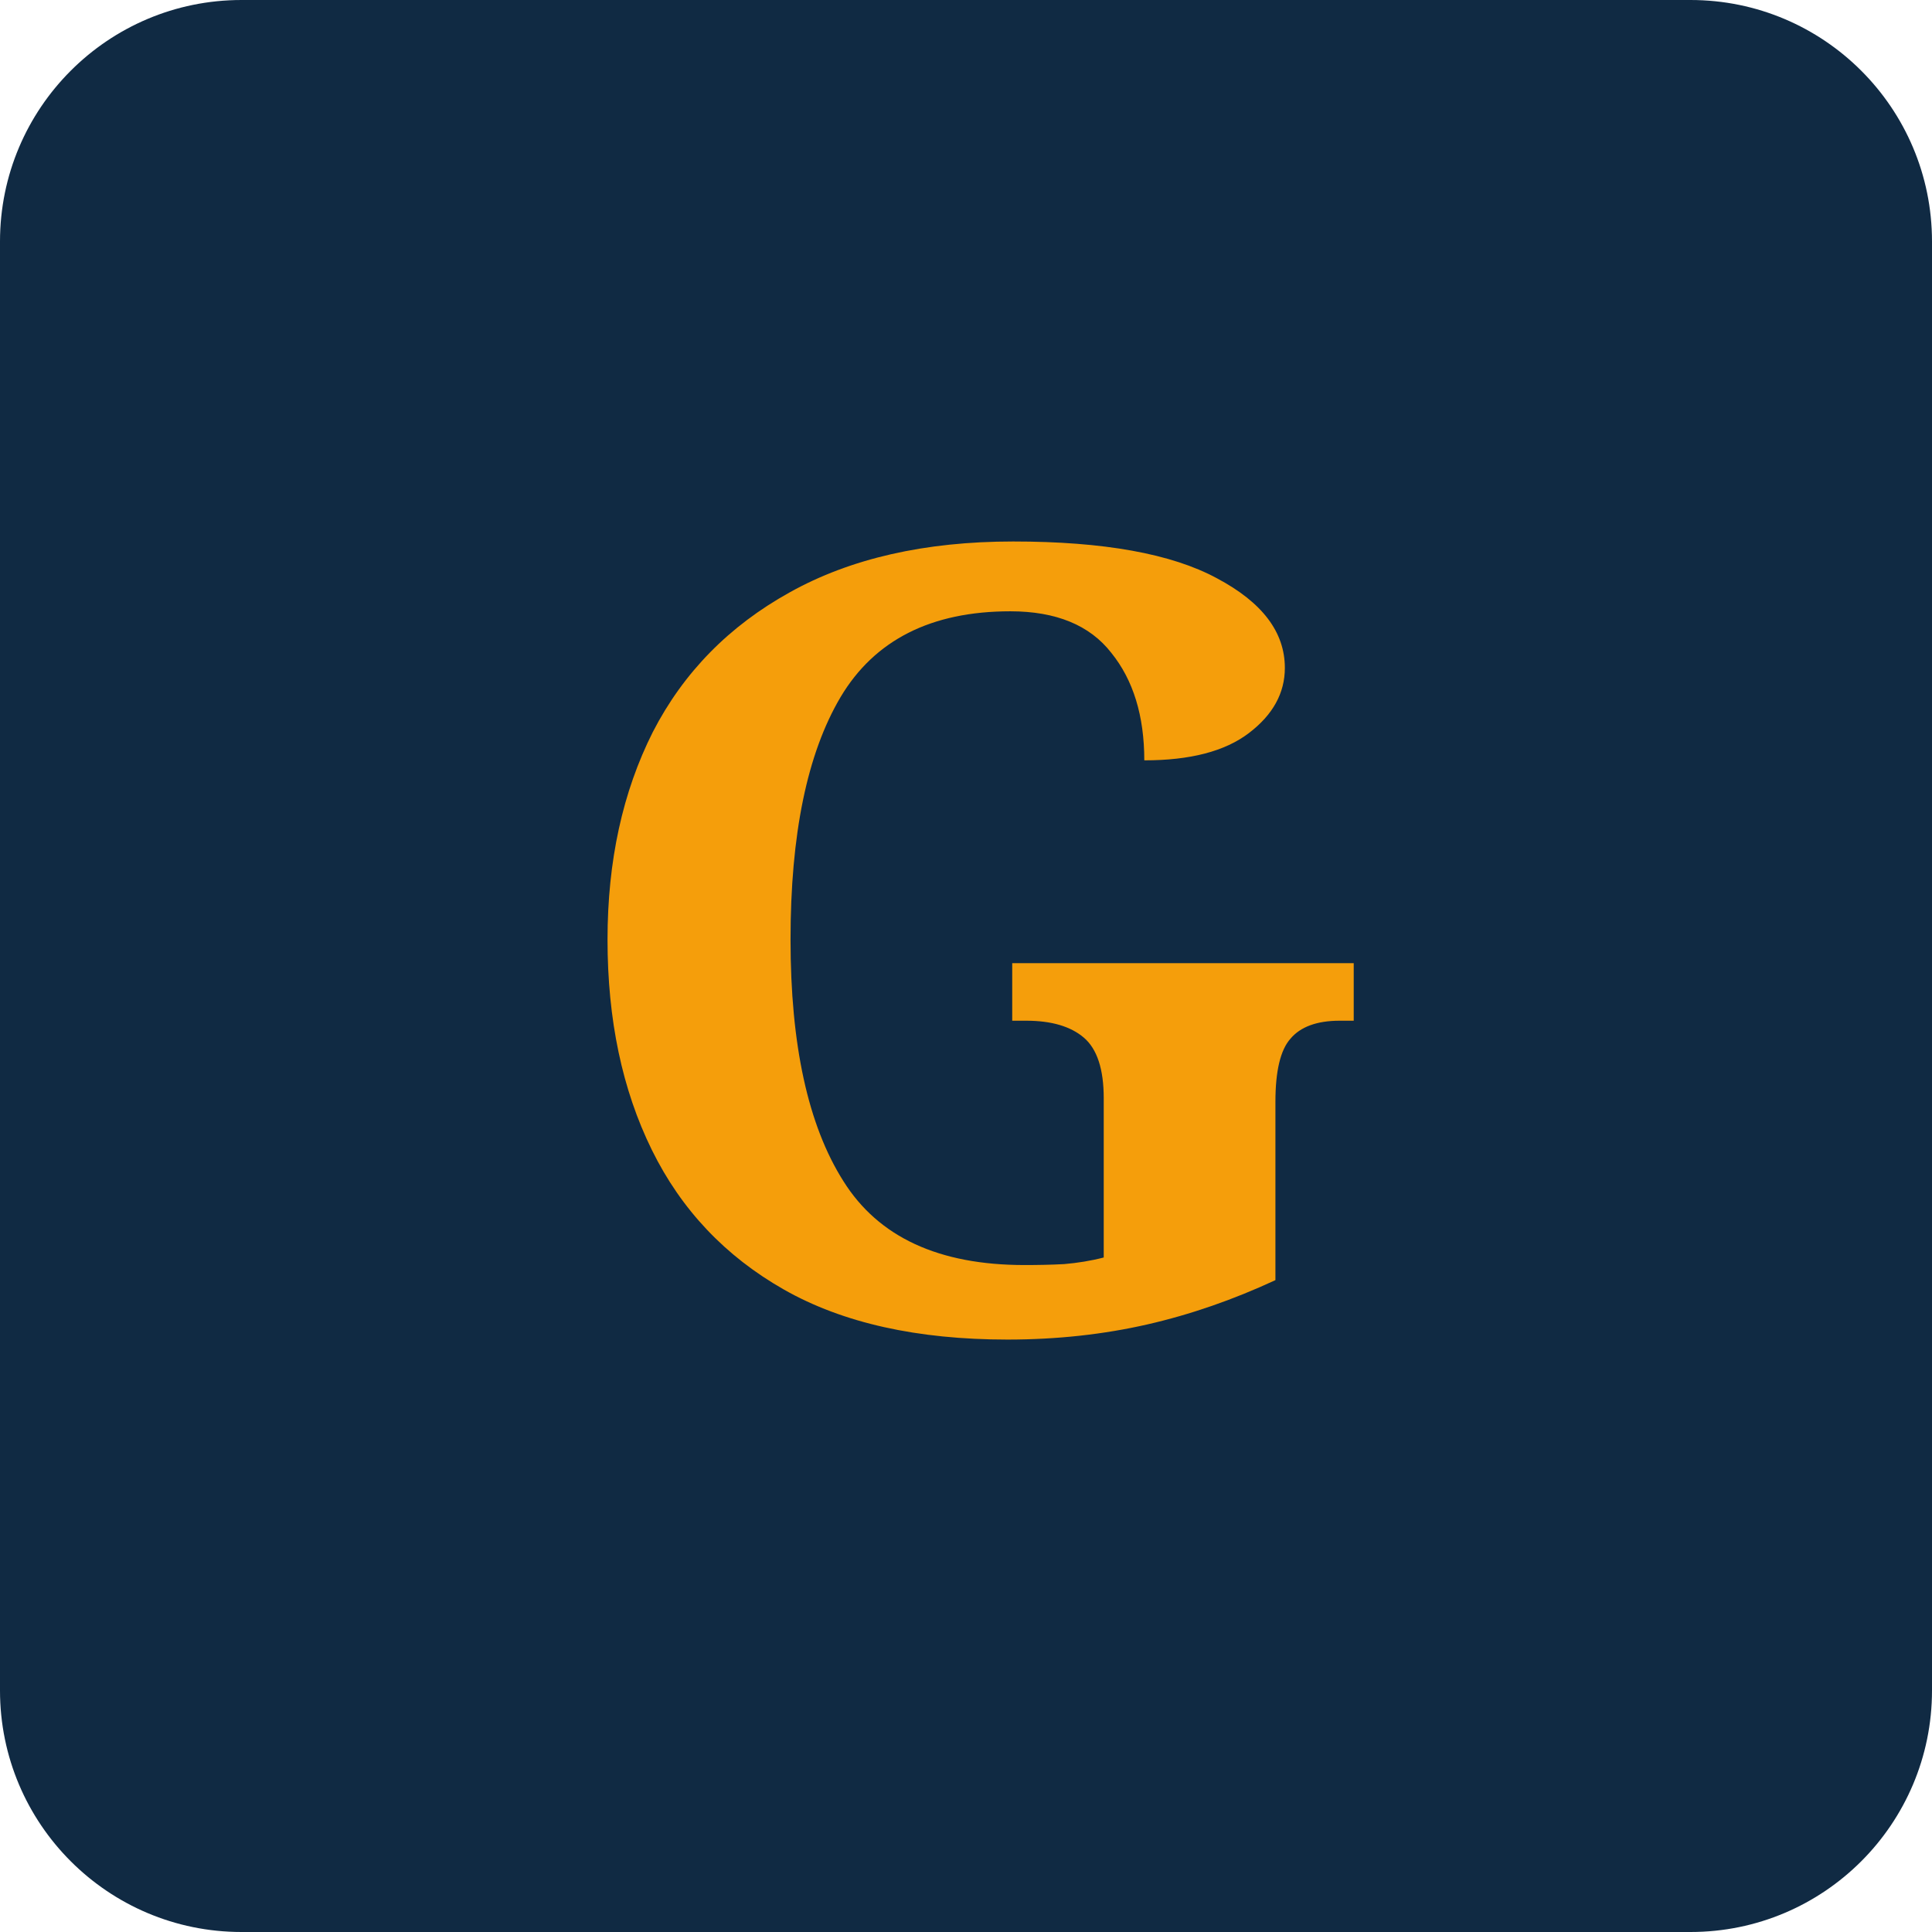
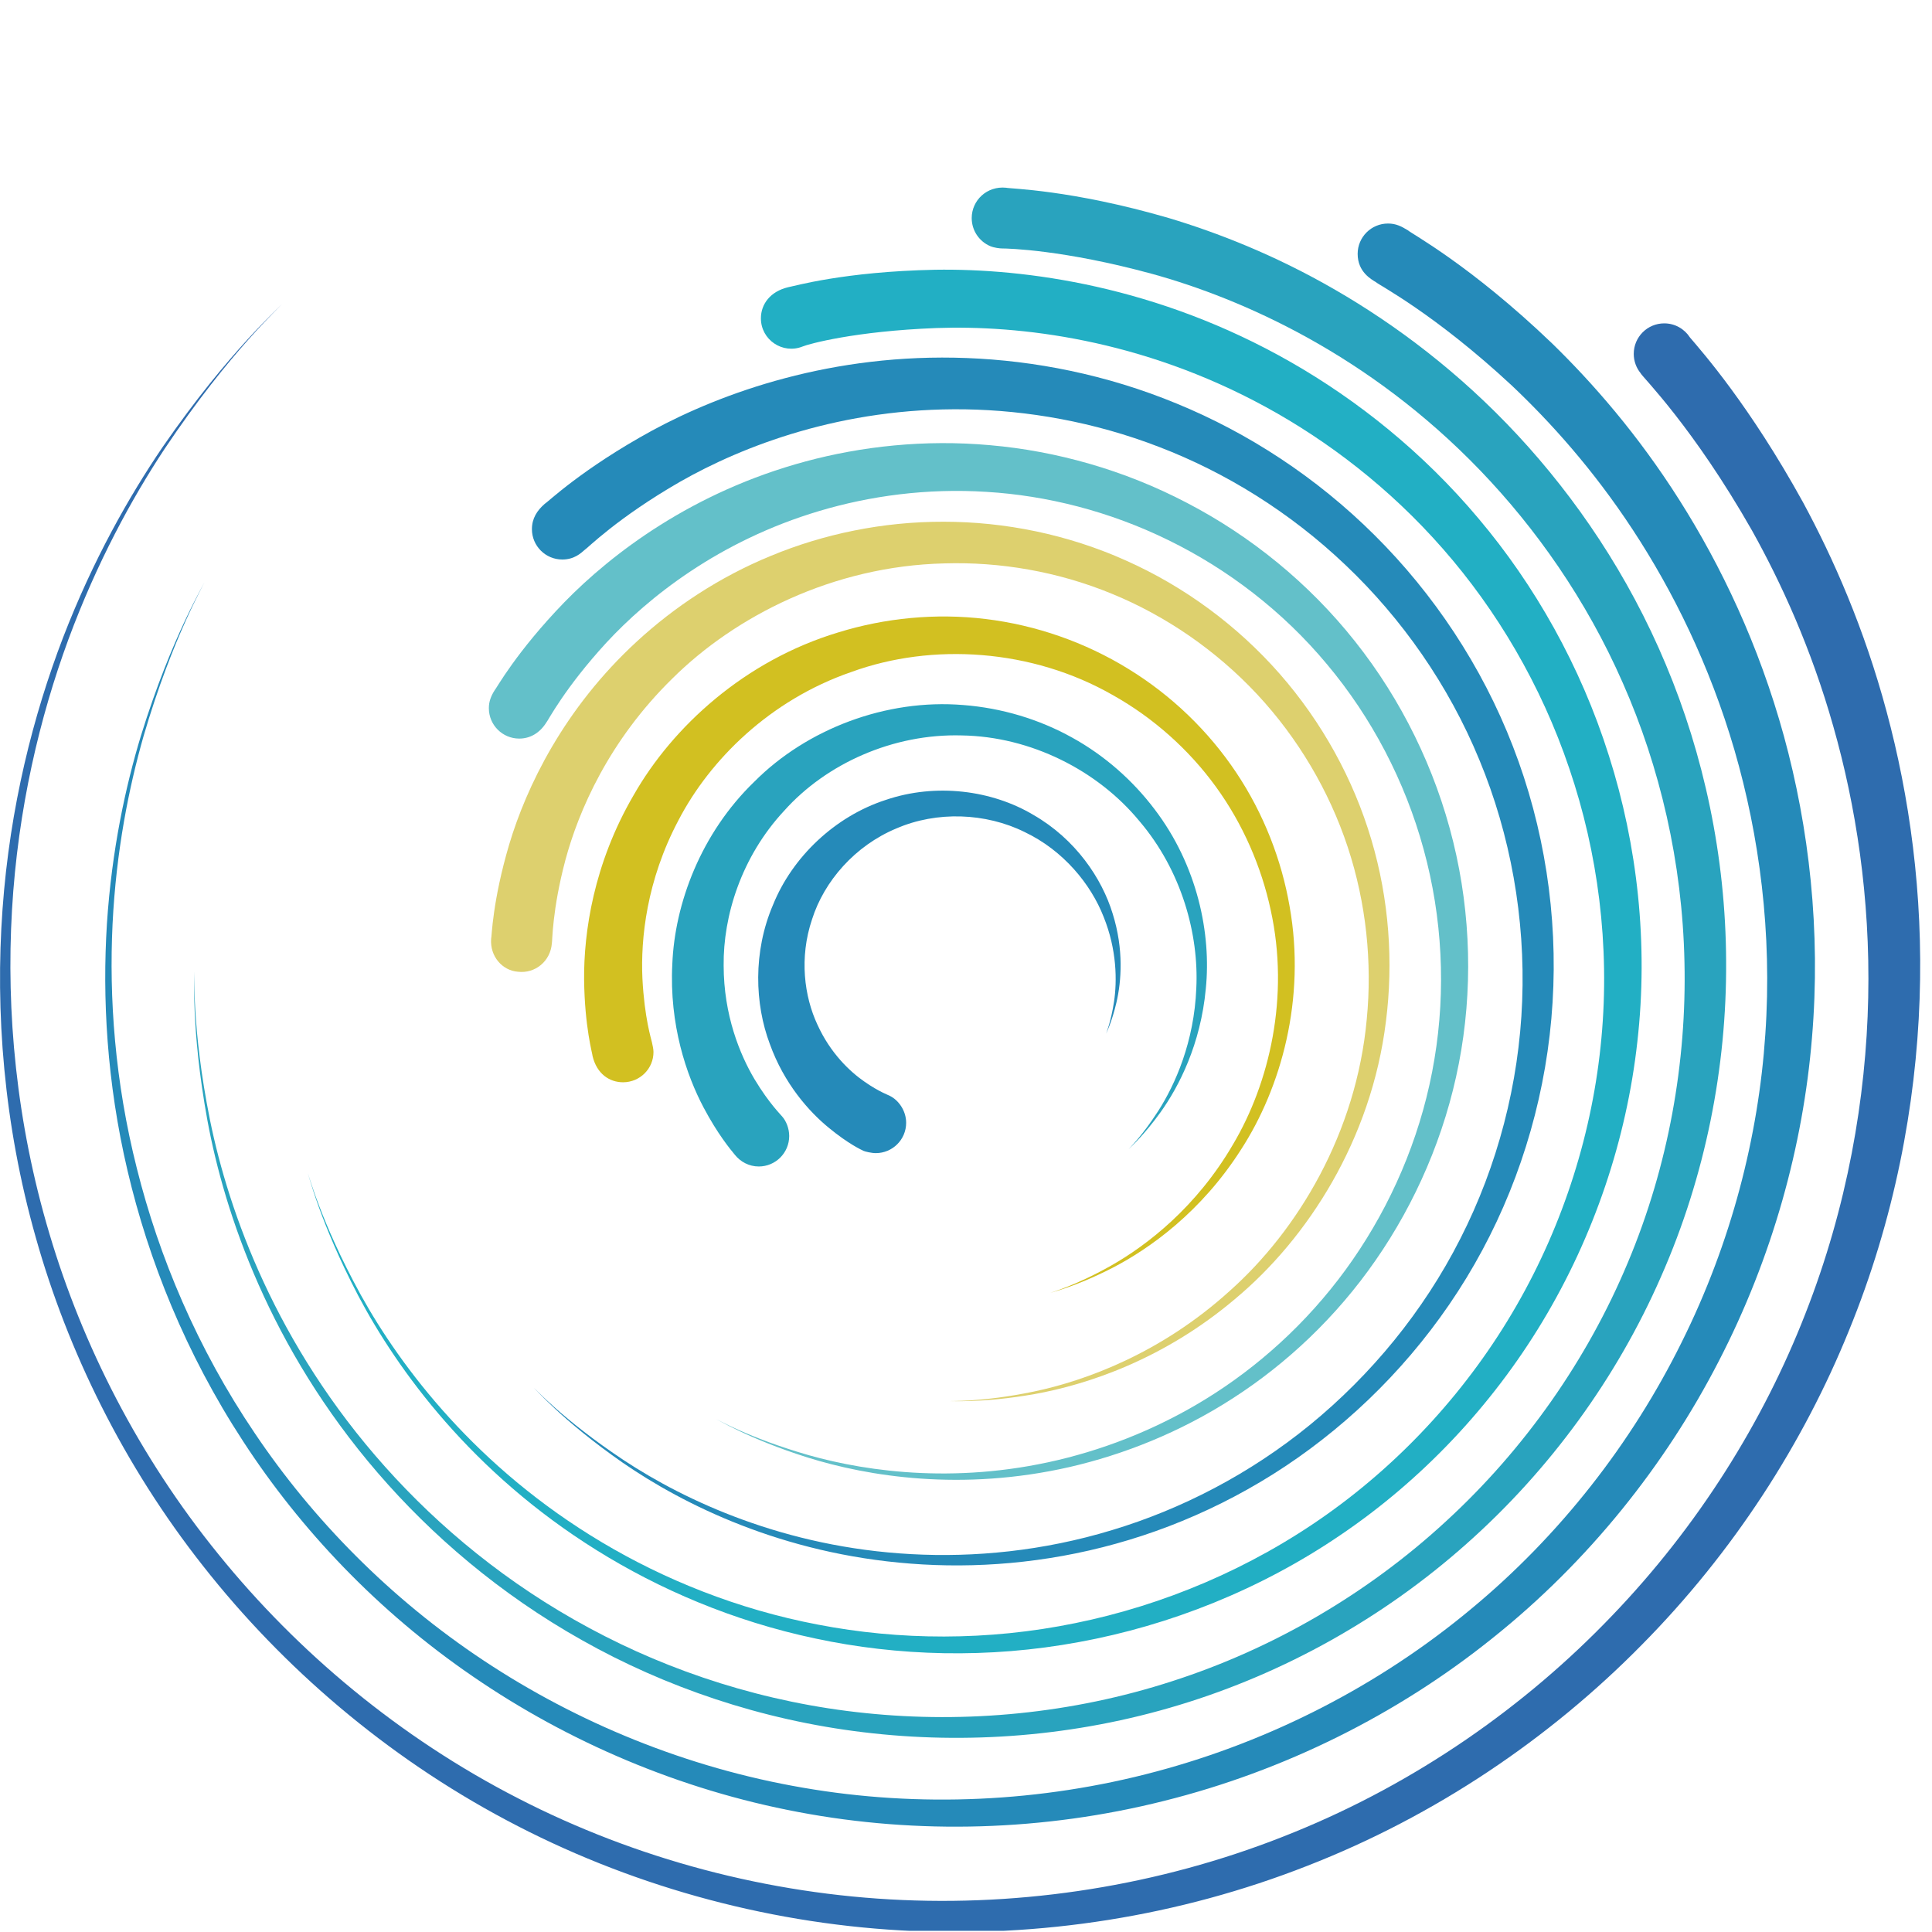
- <svg xmlns="http://www.w3.org/2000/svg" viewBox="0 0 32 32">
-   <rect width="32" height="32" rx="4" fill="#102a43" />
-   <text x="16" y="22" font-family="Georgia, serif" font-size="18" font-weight="bold" fill="#f59e0b" text-anchor="middle">G</text>
+ <svg xmlns="http://www.w3.org/2000/svg" version="1.1" width="96" height="96" viewBox="0 0 96 96">
+   <defs>
+     <clipPath id="clip_1">
+       <path transform="matrix(1,0,0,-1,0,96)" d="M0 0H96V96H0Z" />
+     </clipPath>
+     <clipPath id="clip_2">
+       <path transform="matrix(1,0,0,-1,0,96)" d="M0 95.449H95.413V.06H0Z" />
+     </clipPath>
+     <clipPath id="clip_3">
+       <path transform="matrix(1,0,0,-1,0,96)" d="M0 0H96V96H0Z" />
+     </clipPath>
+     <clipPath id="clip_4">
+       <path transform="matrix(1,0,0,-1,0,96)" d="M0 0H96V96H0Z" />
+     </clipPath>
+   </defs>
+   <g clip-path="url(#clip_1)">
+     <path transform="matrix(1,0,0,-1,0,96)" d="M27.422 49.131C27.356 48.238 26.591 47.611 25.731 47.715 24.956 47.776 24.342 48.481 24.404 49.346 24.437 49.452 24.465 51.222 25.308 54.061 26.151 56.867 28 60.78 31.662 64.141 33.479 65.812 35.723 67.322 38.324 68.388 40.916 69.461 43.858 70.084 46.896 70.075 49.926 70.075 53.063 69.445 55.949 68.147 58.844 66.86 61.482 64.917 63.586 62.519 65.689 60.121 67.255 57.272 68.14 54.282 69.031 51.291 69.24 48.176 68.867 45.252 68.143 39.354 64.959 34.459 61.408 31.488 57.836 28.449 54.023 27.199 51.398 26.727 48.738 26.261 47.188 26.403 47.191 26.376 47.186 26.403 48.743 26.309 51.374 26.855 53.971 27.4 57.695 28.767 61.094 31.846 64.482 34.855 67.4 39.705 67.914 45.362 68.187 48.165 67.891 51.119 66.967 53.911 66.043 56.707 64.49 59.331 62.463 61.504 60.432 63.677 57.936 65.396 55.244 66.498 52.555 67.606 49.678 68.09 46.924 68.005 41.367 67.874 36.508 65.36 33.413 62.288 30.258 59.201 28.754 55.719 28.092 53.257 27.43 50.759 27.451 49.223 27.422 49.131" fill="#ddd06e" />
+     <path transform="matrix(1,0,0,-1,0,96)" d="M42.956 42.252C43.692 41.737 44.195 41.568 44.218 41.546 44.637 41.339 45.026 40.823 45.026 40.208 45.026 39.376 44.35 38.702 43.52 38.702 43.303 38.702 42.994 38.777 42.911 38.813 42.802 38.867 42.171 39.148 41.182 39.961 40.205 40.76 38.961 42.146 38.248 44.136 37.511 46.097 37.4 48.692 38.417 51.053 39.375 53.418 41.487 55.432 44.002 56.249 46.511 57.106 49.3 56.731 51.349 55.508 53.438 54.307 54.752 52.362 55.289 50.597 55.848 48.814 55.717 47.234 55.48 46.207 55.242 45.173 54.95 44.637 54.967 44.633 54.95 44.635 55.2 45.195 55.356 46.231 55.508 47.255 55.502 48.799 54.84 50.439 54.205 52.065 52.84 53.744 50.902 54.662 48.985 55.608 46.559 55.711 44.535 54.833 42.489 53.979 40.952 52.221 40.349 50.315 39.707 48.411 39.963 46.484 40.618 45.084 41.265 43.662 42.229 42.755 42.956 42.252" fill="#258ab9" />
+     <path transform="matrix(1,0,0,-1,0,96)" d="M40.026 73.071C42.803 73.82 45.939 74.173 49.205 73.878 52.465 73.592 55.848 72.656 58.988 71.008 62.128 69.374 65.035 67.031 67.332 64.128 69.634 61.233 71.322 57.795 72.209 54.171 73.1 50.549 73.186 46.744 72.49 43.16 71.797 39.574 70.33 36.225 68.361 33.389 66.395 30.544 63.914 28.23 61.27 26.527 58.621 24.815 55.812 23.718 53.151 23.105 47.786 21.88 43.136 22.639 40.143 23.573 37.117 24.528 35.579 25.52 35.57 25.485 35.574 25.52 37.143 24.567 40.179 23.695 43.182 22.844 47.809 22.221 53.037 23.566 55.636 24.235 58.35 25.381 60.879 27.109 63.408 28.834 65.746 31.138 67.566 33.923 69.391 36.704 70.711 39.948 71.277 43.379 71.851 46.805 71.672 50.4 70.741 53.791 69.818 57.183 68.15 60.357 65.937 62.993 63.732 65.641 60.987 67.73 58.05 69.163 55.115 70.603 52.003 71.378 49.028 71.559 46.048 71.751 43.212 71.354 40.723 70.613 35.701 69.12 32.195 66.294 30.133 64.069 28.056 61.809 27.227 60.182 27.15 60.104 26.806 59.554 26.319 59.3 25.801 59.3 24.969 59.3 24.291 59.974 24.291 60.81 24.291 61.148 24.399 61.414 24.572 61.69 24.661 61.781 25.642 63.595 28.042 66.074 30.419 68.514 34.434 71.566 40.026 73.071" fill="#63c0c9" />
+     <path transform="matrix(1,0,0,-1,0,96)" d="M32.392 44.218C32.424 44.073 32.471 43.87 32.471 43.734 32.478 42.9 31.797 42.222 30.959 42.222 30.284 42.222 29.655 42.642 29.445 43.522 29.447 43.608 29.05 44.965 29.024 47.328 29.005 49.663 29.491 53.078 31.488 56.494 33.423 59.893 37.01 63.18 41.66 64.578 43.961 65.289 46.486 65.545 48.973 65.242 51.465 64.942 53.916 64.089 56.064 62.765 58.219 61.446 60.062 59.66 61.429 57.609 62.799 55.559 63.682 53.257 64.078 50.972 64.905 46.356 63.647 41.934 61.668 38.882 59.685 35.77 57.118 33.95 55.262 32.992 53.373 32.025 52.18 31.774 52.191 31.756 52.18 31.774 53.365 32.073 55.195 33.104 57.006 34.127 59.459 36.03 61.264 39.129 63.074 42.173 64.091 46.467 63.139 50.787 62.677 52.93 61.762 55.054 60.418 56.905 59.076 58.755 57.309 60.332 55.299 61.459 51.269 63.767 46.314 64.072 42.305 62.61 38.242 61.212 35.266 58.229 33.716 55.248 32.123 52.245 31.832 49.348 31.921 47.39 32.021 45.41 32.37 44.338 32.392 44.218" fill="#d2c021" />
+     <path transform="matrix(1,0,0,-1,0,96)" d="M37.702 38.038C37.227 38.038 36.793 38.266 36.509 38.626 36.293 38.887 35.656 39.653 34.956 40.978 34.116 42.568 33.25 45.071 33.407 48.097 33.527 51.091 34.82 54.589 37.485 57.161 40.084 59.773 44.029 61.287 47.867 60.967 49.775 60.821 51.642 60.259 53.275 59.349 54.909 58.448 56.296 57.204 57.358 55.804 59.508 52.993 60.192 49.594 59.916 46.875 59.662 44.11 58.58 42.01 57.667 40.735 56.863 39.617 56.225 39.038 56.078 38.895 56.158 38.987 56.771 39.581 57.558 40.807 58.395 42.115 59.34 44.235 59.444 46.902 59.574 49.541 58.738 52.714 56.609 55.209 54.533 57.726 51.205 59.405 47.79 59.457 44.37 59.554 41.052 58.049 38.968 55.717 36.825 53.416 35.932 50.473 35.958 48.027 35.96 45.553 36.767 43.598 37.491 42.376 38.229 41.146 38.848 40.56 38.873 40.513 39.061 40.299 39.215 39.933 39.215 39.552 39.215 38.717 38.539 38.038 37.702 38.038" fill="#29a3be" />
+     <path transform="matrix(1,0,0,-1,0,96)" d="M75.408 74.38C78.291 71.276 80.914 67.434 82.776 62.975 84.646 58.522 85.752 53.462 85.77 48.223 85.803 42.989 84.748 37.574 82.535 32.562 80.342 27.545 77.01 22.959 72.867 19.286 68.735 15.607 63.807 12.86 58.617 11.287 53.427 9.705 48.006 9.306 42.908 9.925 37.799 10.536 33.025 12.187 28.938 14.49 24.841 16.787 21.436 19.722 18.774 22.81 13.409 29.032 11.162 35.705 10.308 40.318 9.455 44.986 9.69 47.719 9.641 47.713 9.69 47.721 9.503 44.979 10.435 40.343 11.367 35.761 13.724 29.171 19.13 23.123 21.812 20.117 25.214 17.289 29.278 15.106 33.329 12.916 38.027 11.386 43.012 10.877 47.994 10.359 53.259 10.843 58.25 12.464 63.242 14.07 67.947 16.805 71.854 20.411 75.771 24.007 78.879 28.456 80.889 33.27 82.91 38.081 83.814 43.241 83.7 48.199 83.597 53.161 82.473 57.905 80.641 62.054 78.818 66.216 76.295 69.77 73.551 72.624 68.018 78.376 61.725 81.154 57.26 82.388 52.84 83.594 50.072 83.654 49.796 83.654 49.683 83.654 49.404 83.687 49.219 83.764 49.209 83.767 49.217 83.764 49.207 83.768 48.666 83.997 48.284 84.535 48.284 85.165 48.284 86.044 49.039 86.768 49.99 86.672 50.17 86.617 53.199 86.584 58.066 85.169 60.484 84.444 63.346 83.336 66.357 81.592 69.361 79.856 72.52 77.489 75.408 74.38" fill="#29a3be" />
+     <path transform="matrix(1,0,0,-1,0,96)" d="M88.643 59.419C89.884 54.889 90.489 49.765 90.035 44.418 89.594 39.082 88.078 33.532 85.405 28.365 82.75 23.202 78.928 18.408 74.176 14.613 69.437 10.803 63.801 8 57.836 6.513 51.873 5.012 45.602 4.838 39.683 5.958 33.759 7.07 28.208 9.462 23.503 12.694 18.783 15.923 14.925 20.009 12.082 24.381 9.224 28.754 7.377 33.4 6.34 37.817 5.3 42.24 5.082 46.434 5.313 50.102 5.555 53.778 6.239 56.927 7.004 59.446 8.567 64.491 10.211 67.062 10.156 67.084 10.211 67.065 8.609 64.462 7.13 59.409 6.409 56.883 5.773 53.737 5.593 50.086 5.417 46.44 5.7 42.284 6.804 37.928 7.894 33.578 9.788 29.024 12.668 24.772 15.532 20.516 19.377 16.573 24.039 13.485 28.689 10.4 34.131 8.158 39.9 7.17 45.664 6.171 51.729 6.441 57.455 7.975 63.184 9.502 68.563 12.286 73.043 16.005 77.535 19.709 81.106 24.341 83.559 29.301 86.03 34.261 87.378 39.536 87.717 44.595 88.068 49.654 87.418 54.478 86.186 58.723 84.945 62.979 83.115 66.655 81.136 69.669 79.156 72.688 77.021 75.045 75.125 76.839 71.287 80.409 68.514 81.837 68.375 81.976 68.142 82.12 67.461 82.482 67.461 83.386 67.461 84.217 68.136 84.893 68.969 84.893 69.355 84.893 69.623 84.762 69.965 84.552 70.108 84.404 73.073 82.821 77.13 78.929 79.135 76.975 81.379 74.418 83.443 71.161 85.508 67.908 87.396 63.962 88.643 59.419" fill="#258ab9" />
+   </g>
+   <g clip-path="url(#clip_2)">
+     <g clip-path="url(#clip_3)">
+       <path transform="matrix(1,0,0,-1,0,96)" d="M58.477 75.943C61.983 74.506 65.398 72.303 68.311 69.399 71.225 66.504 73.634 62.911 75.18 58.902 76.731 54.902 77.416 50.513 77.146 46.189 76.885 41.865 75.666 37.618 73.656 33.881 71.65 30.141 68.866 26.933 65.702 24.467 62.537 21.988 58.982 20.273 55.452 19.295 51.918 18.311 48.423 18.056 45.251 18.304 38.859 18.791 33.95 21.244 30.945 23.318 27.909 25.43 26.538 27.068 26.519 27.038 26.538 27.069 27.946 25.464 31.017 23.429 34.057 21.427 38.986 19.113 45.281 18.776 48.407 18.604 51.83 18.928 55.26 19.971 58.681 21 62.094 22.749 65.104 25.21 68.115 27.674 70.726 30.824 72.565 34.454 74.411 38.075 75.482 42.154 75.636 46.266 75.796 50.375 75.055 54.512 73.511 58.236 71.975 61.971 69.644 65.279 66.867 67.915 64.09 70.562 60.882 72.53 57.613 73.785 54.348 75.05 51.029 75.608 47.979 75.66 41.83 75.758 36.895 73.83 33.796 72.064 30.668 70.265 29.165 68.733 29.044 68.67 28.872 68.521 28.54 68.198 27.941 68.198 27.107 68.198 26.431 68.873 26.431 69.706 26.431 70.239 26.687 70.632 27.06 70.958 27.193 71.024 28.899 72.688 32.399 74.603 35.866 76.482 41.347 78.472 48.051 78.209 51.379 78.081 54.967 77.396 58.477 75.943" fill="#258ab9" />
+       <path transform="matrix(1,0,0,-1,0,96)" d="M95.384 46.354C95.201 41.097 94.14 35.418 91.863 29.86 89.608 24.299 86.144 18.877 81.558 14.248 76.992 9.611 71.312 5.762 64.959 3.288 58.623 .797 51.654-.319 44.776 .079 37.896 .466 31.129 2.379 25.17 5.554 19.199 8.725 14.06 13.139 10.103 18.172 6.131 23.206 3.363 28.873 1.779 34.506 .181 40.143-.242 45.741 .125 50.814 .49 55.902 1.656 60.47 3.133 64.32 4.62 68.177 6.408 71.322 8.069 73.77 11.435 78.651 14.054 80.864 14.005 80.898 14.054 80.864 11.465 78.611 8.179 73.697 6.554 71.235 4.82 68.072 3.396 64.22 1.981 60.375 .889 55.822 .596 50.784 .302 45.753 .802 40.232 2.455 34.699 4.093 29.173 6.889 23.649 10.851 18.772 14.799 13.892 19.88 9.649 25.74 6.644 31.589 3.632 38.186 1.874 44.852 1.589 51.518 1.299 58.23 2.474 64.297 4.955 70.371 7.423 75.766 11.19 80.078 15.692 84.404 20.188 87.637 25.403 89.707 30.72 91.794 36.04 92.727 41.445 92.83 46.427 92.937 51.419 92.21 55.991 91.098 59.898 89.992 63.815 88.49 67.066 87.057 69.638 84.134 74.772 81.631 77.248 81.529 77.443 81.525 77.448 81.523 77.455 81.516 77.464 81.307 77.721 81.18 78.056 81.18 78.415 81.18 79.255 81.859 79.932 82.695 79.932 83.232 79.932 83.701 79.654 83.973 79.232 84.592 78.504 86.939 75.852 89.594 71.036 91.084 68.28 92.63 64.798 93.747 60.63 94.866 56.473 95.57 51.622 95.384 46.354" fill="#2e6cae" />
+     </g>
+   </g>
+   <g clip-path="url(#clip_4)">
+     <path transform="matrix(1,0,0,-1,0,96)" d="M49.209 83.768C49.211 83.767 49.215 83.764 49.217 83.763 49.099 83.82 49.101 83.818 49.209 83.768" fill="#9bc846" />
+     <path transform="matrix(1,0,0,-1,0,96)" d="M73.469 70.233C76.252 66.938 78.539 62.913 79.946 58.45 81.366 53.995 81.912 49.094 81.359 44.234 80.82 39.373 79.199 34.576 76.652 30.345 74.107 26.112 70.637 22.458 66.635 19.744 62.635 17.015 58.125 15.233 53.619 14.408 49.105 13.57 44.601 13.708 40.516 14.583 36.415 15.449 32.743 17.041 29.656 18.965 23.442 22.833 19.76 27.912 17.807 31.605 15.847 35.35 15.321 37.735 15.286 37.715 15.321 37.735 15.895 35.362 17.921 31.668 19.935 28.025 23.7 23.063 29.904 19.366 32.98 17.532 36.627 16.036 40.654 15.272 44.673 14.495 49.068 14.45 53.437 15.349 57.801 16.236 62.129 18.05 65.934 20.751 69.734 23.447 72.992 27.02 75.346 31.113 77.706 35.206 79.151 39.803 79.573 44.415 80.003 49.032 79.397 53.638 77.981 57.804 76.574 61.979 74.357 65.696 71.706 68.72 69.051 71.756 65.975 74.094 62.894 75.778 56.684 79.167 50.626 79.845 46.522 79.7 42.483 79.545 40.193 78.912 39.882 78.783 38.892 78.385 37.809 79.112 37.809 80.181 37.809 80.888 38.276 81.519 39.165 81.729 39.42 81.769 41.927 82.506 46.46 82.596 50.941 82.668 57.516 81.795 64.141 78.006 67.43 76.125 70.689 73.543 73.469 70.233" fill="#22afc4" />
+   </g>
</svg>
